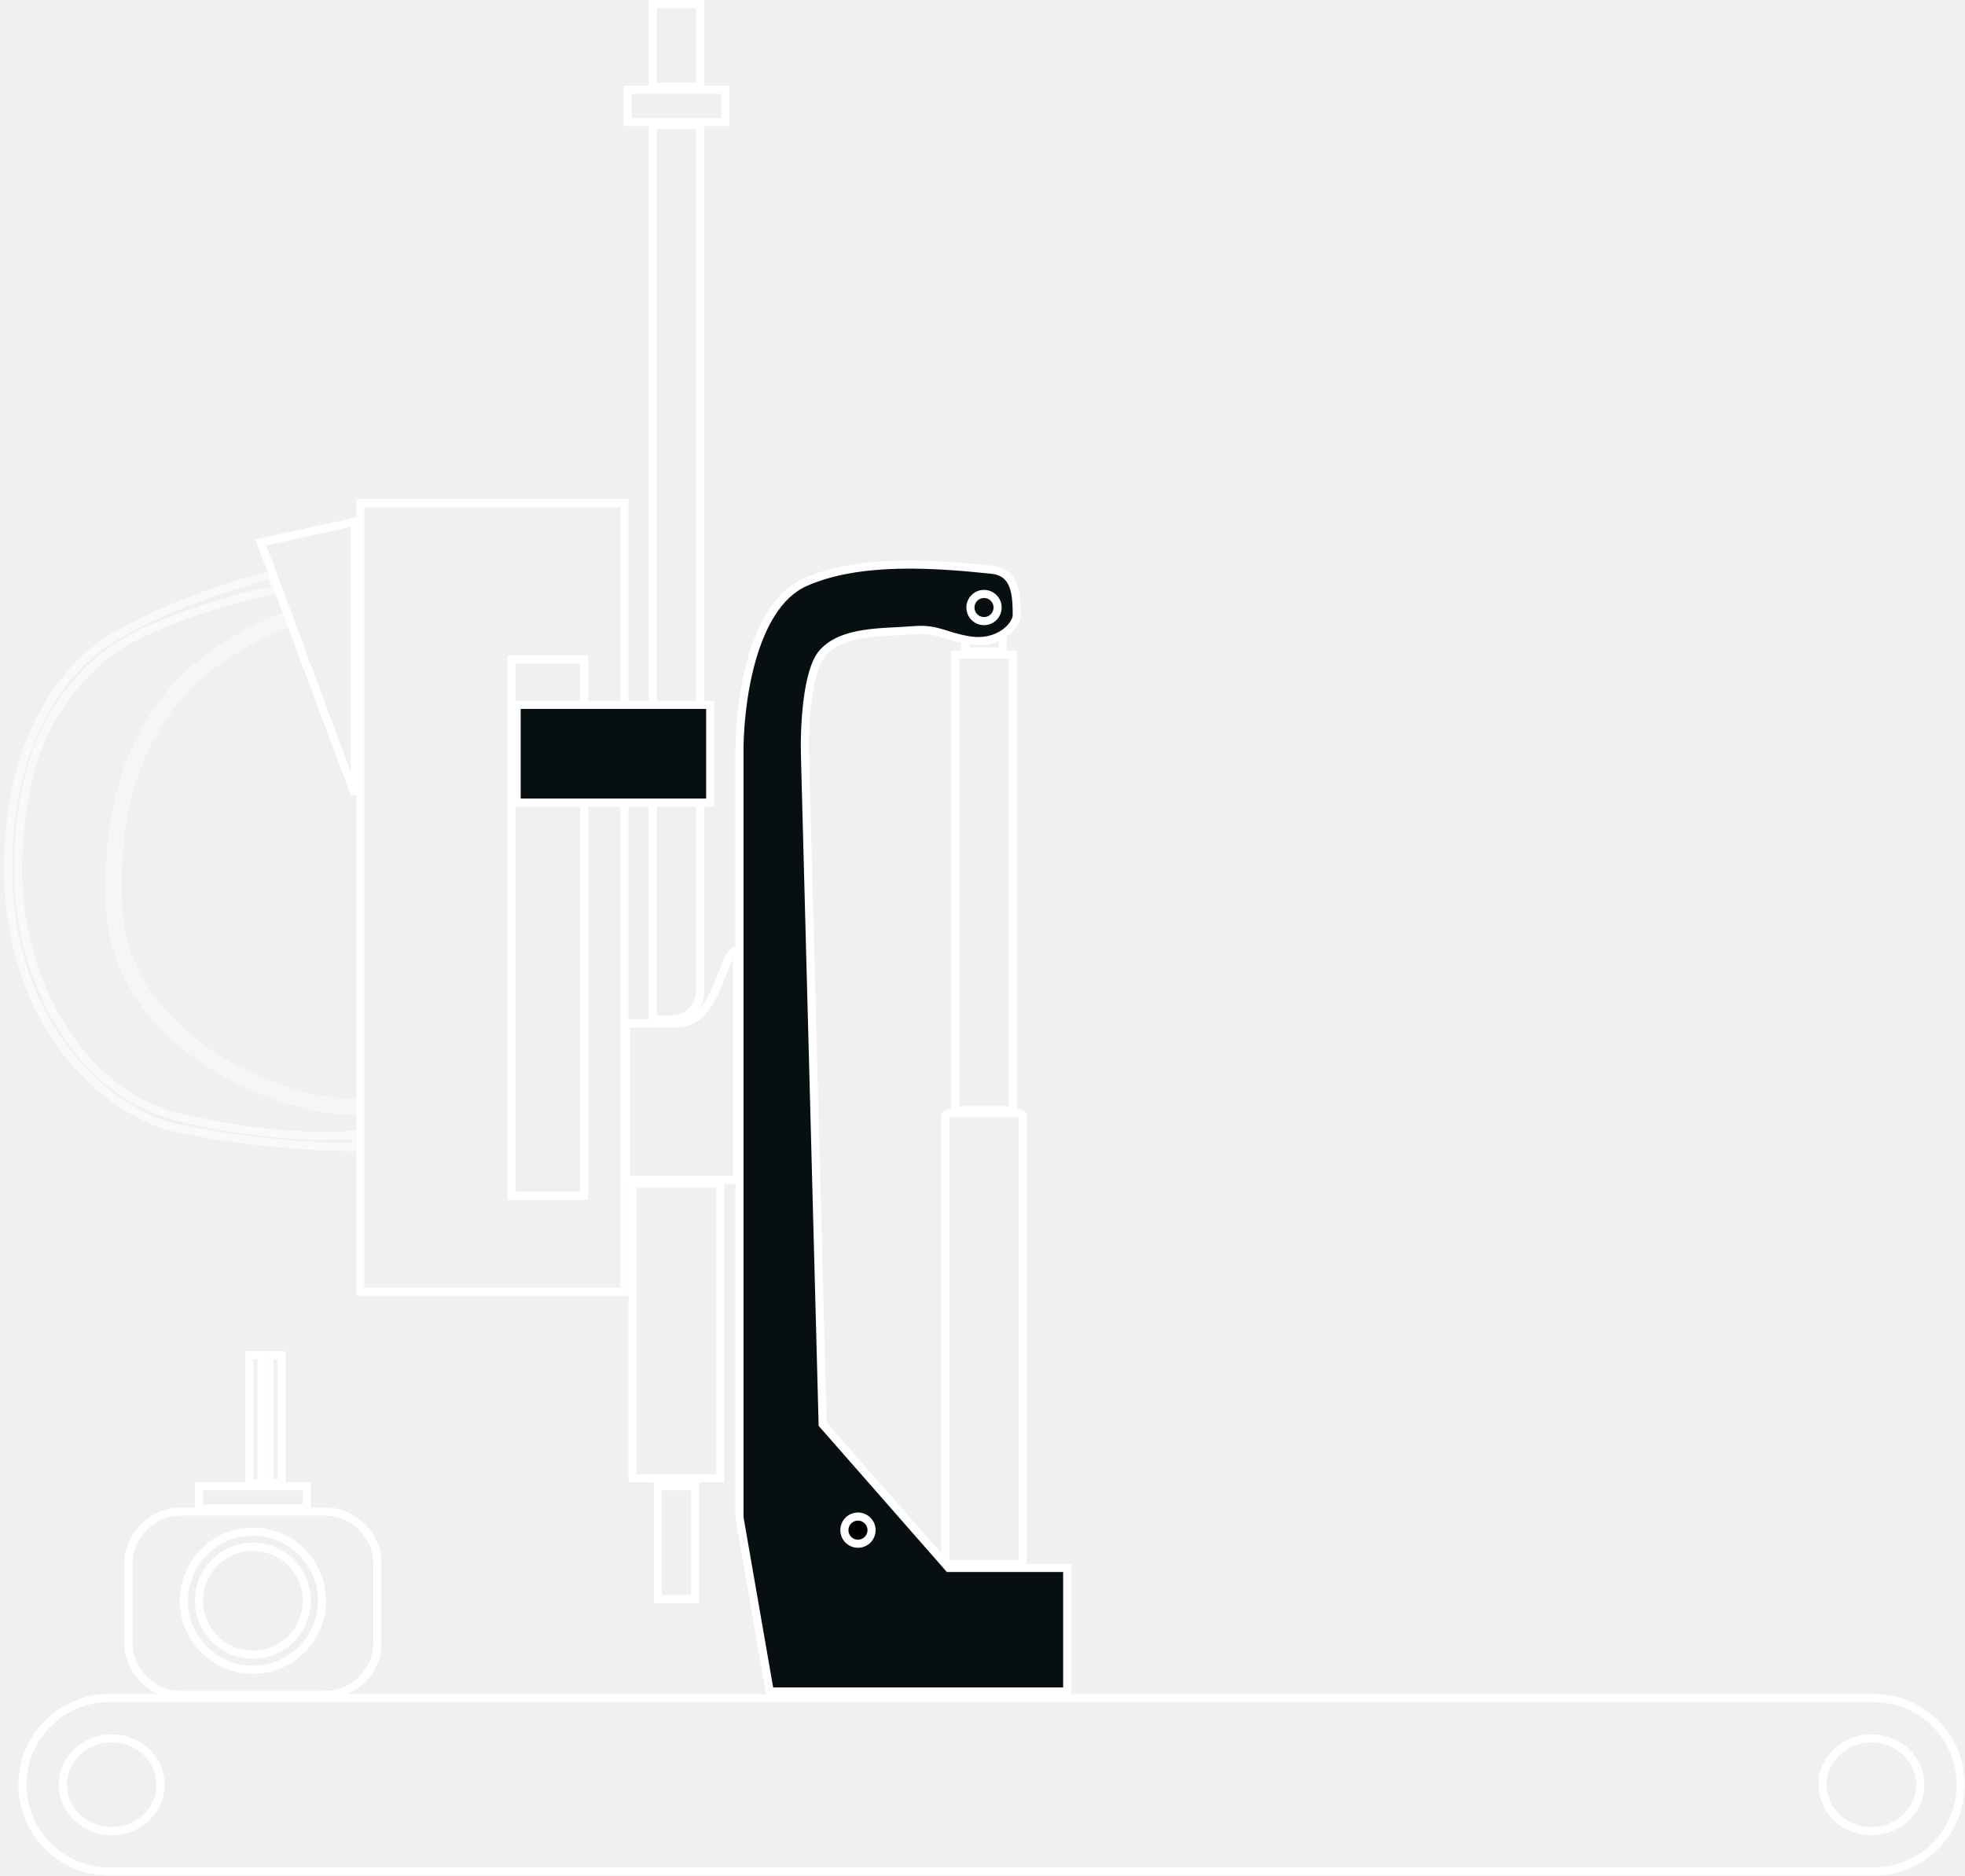
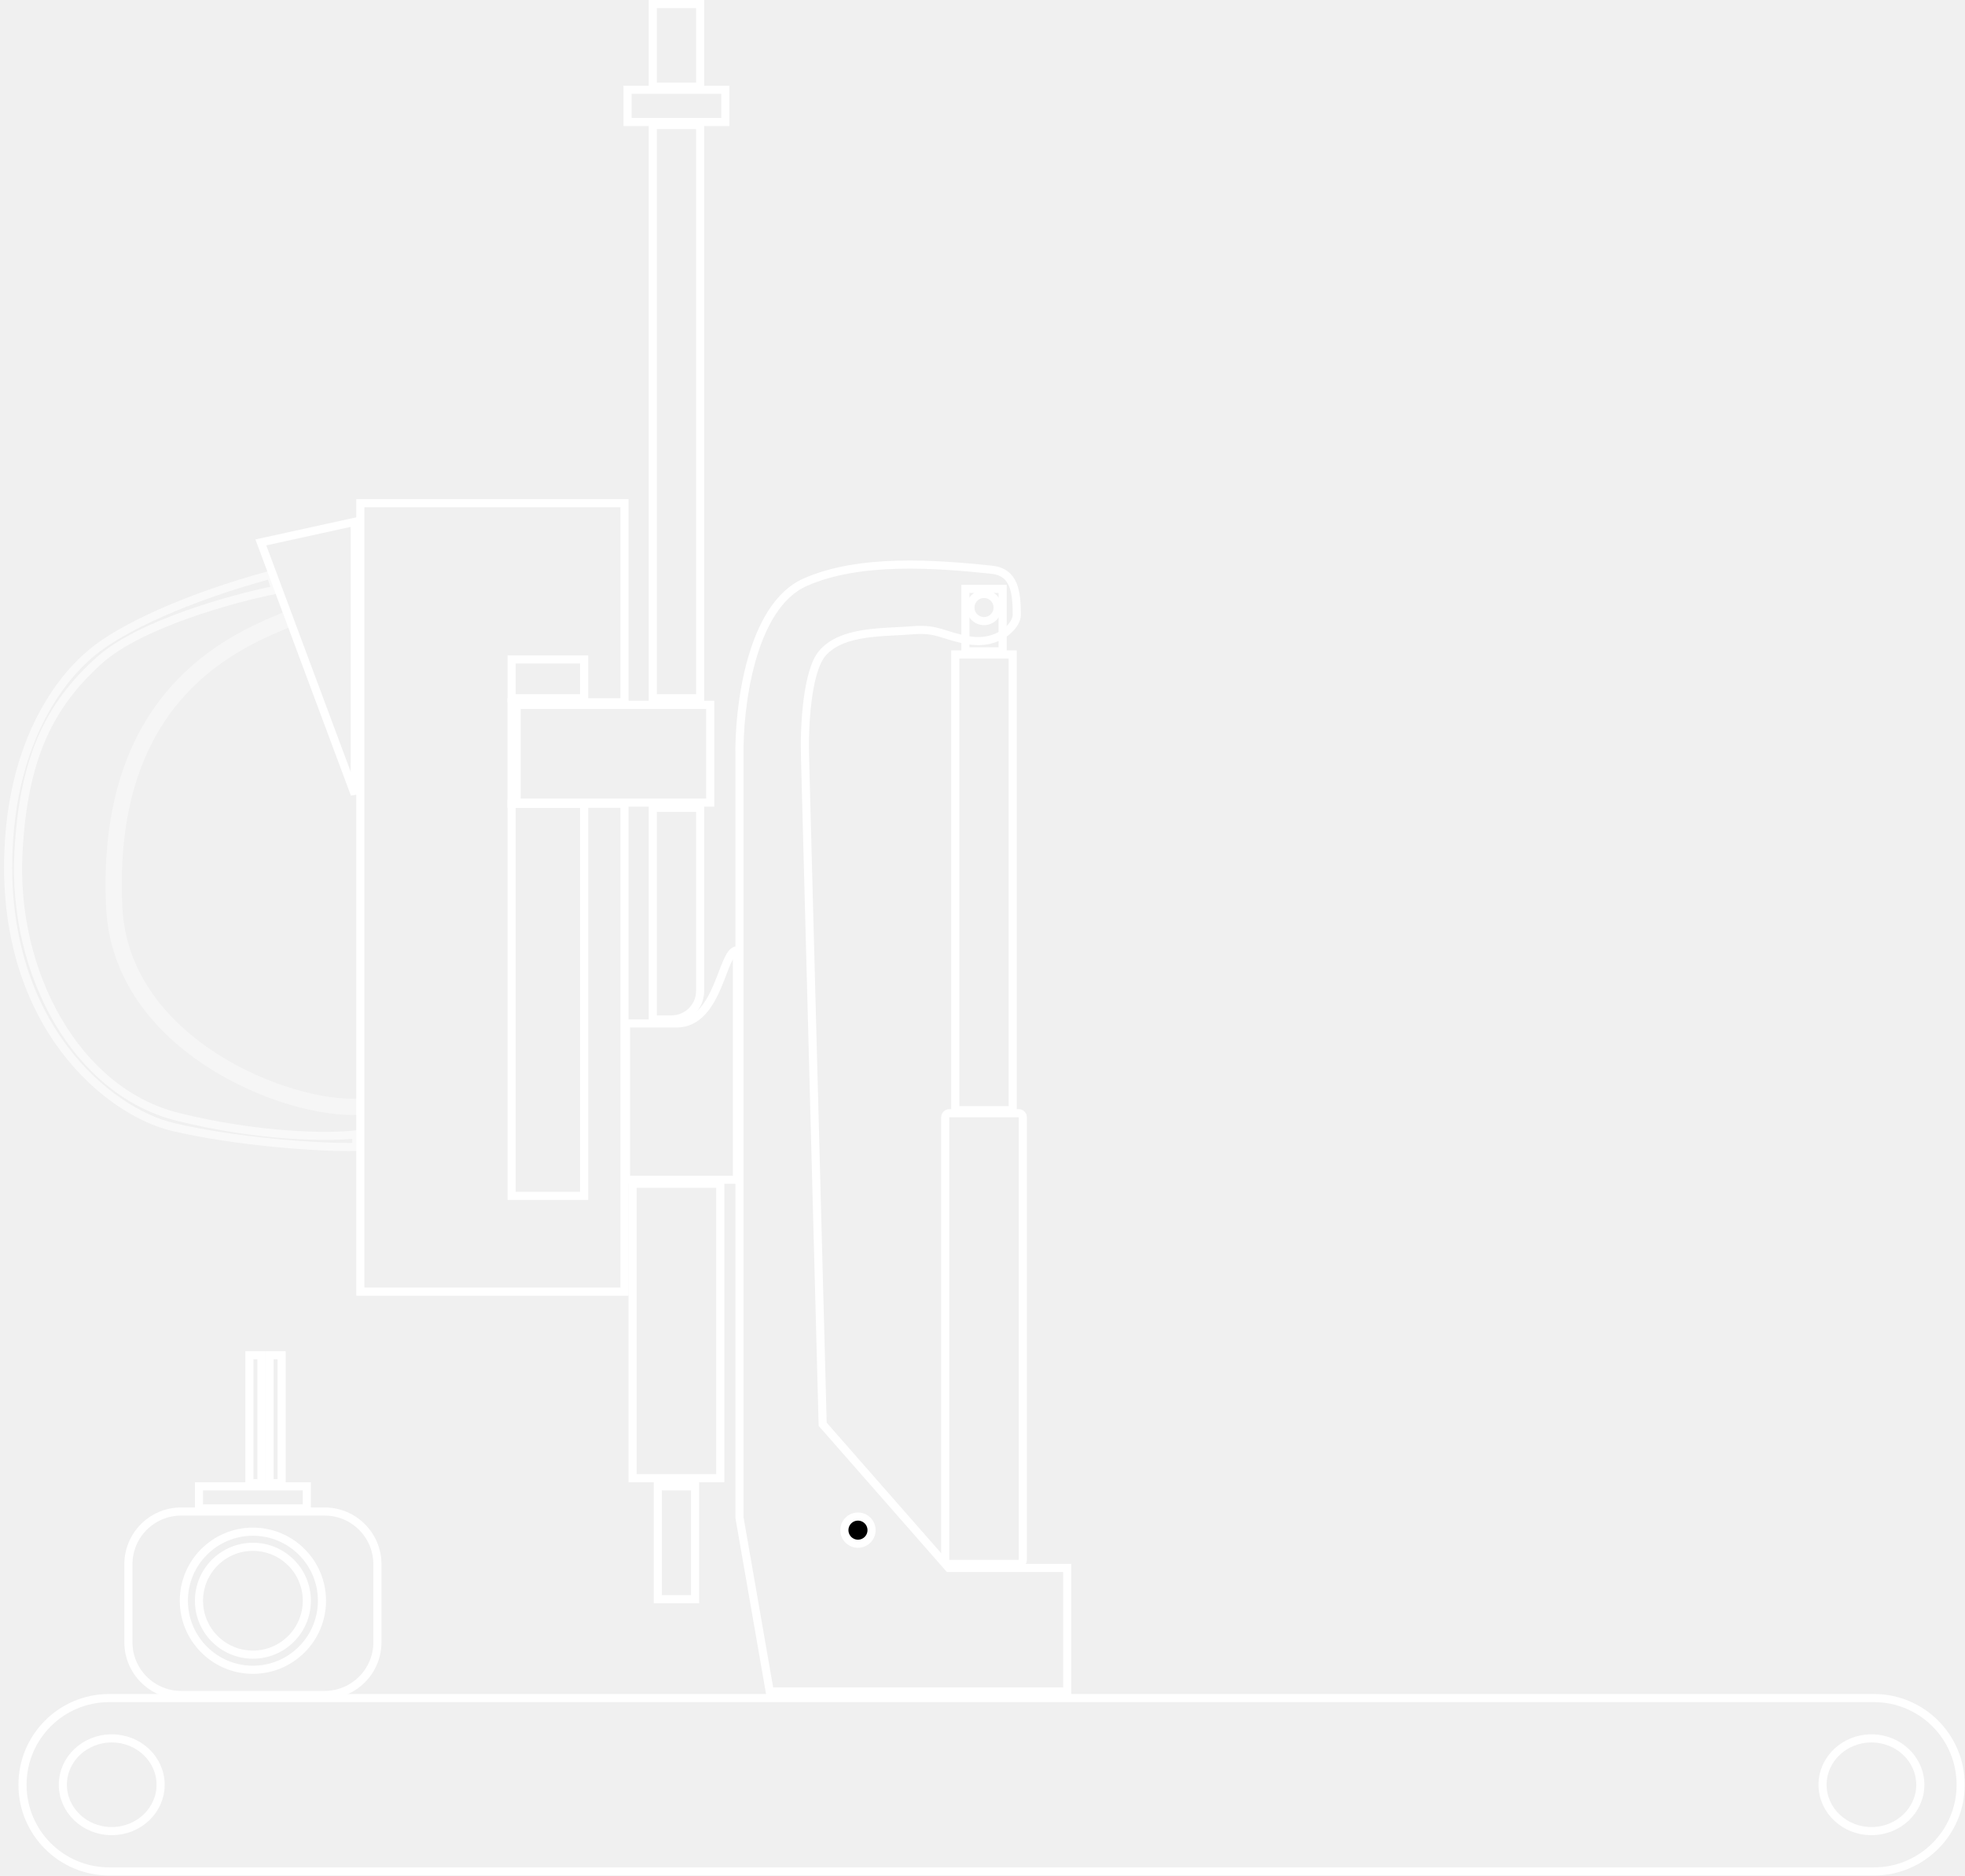
<svg xmlns="http://www.w3.org/2000/svg" width="242" height="231" viewBox="0 0 242 231" fill="none">
  <rect x="2.771" y="209.145" width="238.694" height="21.355" rx="10.677" stroke="white" />
  <path d="M19.78 219.823C19.78 222.953 17.108 225.532 13.759 225.532C10.411 225.532 7.739 222.953 7.739 219.823C7.739 216.692 10.411 214.113 13.759 214.113C17.108 214.113 19.78 216.692 19.78 219.823Z" stroke="white" />
  <circle cx="31.147" cy="197.157" r="8.504" stroke="white" />
  <circle cx="31.147" cy="197.157" r="6.641" stroke="white" />
  <path d="M236.497 219.823C236.497 222.953 233.825 225.532 230.477 225.532C227.129 225.532 224.457 222.953 224.457 219.823C224.457 216.692 227.129 214.113 230.477 214.113C233.825 214.113 236.497 216.692 236.497 219.823Z" stroke="white" />
  <rect x="15.812" y="186.169" width="30.669" height="22.597" rx="6.5" stroke="white" />
  <rect x="24.506" y="183.064" width="13.282" height="2.726" stroke="white" />
  <rect x="33.199" y="166.919" width="1.484" height="15.766" stroke="white" />
  <rect x="30.715" y="166.919" width="1.484" height="15.766" stroke="white" />
  <rect x="116.409" y="137.113" width="9.556" height="55.508" rx="0.5" stroke="white" />
  <rect x="117.65" y="80.605" width="7.073" height="56.129" stroke="white" />
  <rect x="77.908" y="145.806" width="10.798" height="36.258" stroke="white" />
-   <path d="M80.392 15.403H86.223V122.056C86.223 123.989 84.656 125.556 82.723 125.556H80.392V15.403Z" stroke="white" />
+   <path d="M86.223 15.403V86H80.392V15.403H86.223ZM80.392 99.5H86.223V122.056C86.223 123.989 84.656 125.556 82.723 125.556H80.392V99.5Z" stroke="white" />
  <rect x="81.013" y="183.064" width="4.589" height="13.903" stroke="white" />
-   <rect x="44.377" y="61.976" width="32.532" height="97.113" stroke="white" />
-   <rect x="63.005" y="81.226" width="8.935" height="66.064" stroke="white" />
+   <path d="M63.5 99H76.909V159.089H44.377V61.976H76.909V86.5H63.5H63V87V98.5V99H63.5Z" stroke="white" />
+   <path d="M63.5 99H71.941V147.29H63.005V99H63.5ZM63.5 86H63.005V81.226H71.941V86H63.5Z" stroke="white" />
  <rect x="77.287" y="11.056" width="12.04" height="3.968" stroke="white" />
  <rect x="80.392" y="0.5" width="5.831" height="10.177" stroke="white" />
  <rect x="118.892" y="72.532" width="4.589" height="7.694" stroke="white" />
-   <path d="M91.07 186.911L94.796 208.335H131.433V193.121H116.84L101.316 175.423L99.142 93.145C99.039 89.833 99.329 82.651 101.316 80.415C103.8 77.621 108.768 77.931 112.493 77.621C115.474 77.373 116.219 78.345 119.324 78.863C123.05 79.484 125.223 77 125.223 75.758C125.223 72.849 124.913 70.461 122.118 70.169C115.184 69.445 105.849 68.741 99.142 71.722C92.436 74.702 90.966 87.246 91.07 93.145V186.911Z" fill="#070F12" stroke="white" />
+   <path d="M91.07 186.911L94.796 208.335H131.433V193.121H116.84L101.316 175.423L99.142 93.145C99.039 89.833 99.329 82.651 101.316 80.415C103.8 77.621 108.768 77.931 112.493 77.621C115.474 77.373 116.219 78.345 119.324 78.863C123.05 79.484 125.223 77 125.223 75.758C125.223 72.849 124.913 70.461 122.118 70.169C115.184 69.445 105.849 68.741 99.142 71.722C92.436 74.702 90.966 87.246 91.07 93.145V186.911Z" stroke="white" />
  <circle cx="121.187" cy="74.827" r="1.673" stroke="white" />
  <circle cx="105.663" cy="188.464" r="1.673" fill="black" stroke="white" />
  <path d="M77.098 145.306H90.759V117.052C88.896 117.052 88.586 126.056 83.308 126.056H77.098V145.306Z" stroke="white" />
  <path d="M32.126 66.808L43.687 64.271V97.824L32.126 66.808Z" stroke="white" />
  <path d="M12.212 81.347C17.18 76.876 28.668 73.688 33.947 72.653L33.325 70.79C23.079 73.585 14.948 77.311 11.277 80.415C10.217 81.312 1.656 88.177 1.034 104.944C0.24 126.367 13.449 136.923 21.213 138.786C28.724 140.588 39.221 141.374 43.878 141.27V139.718C40.463 140.132 31.772 140.028 21.837 137.544C9.417 134.44 1.471 119.847 2.276 104.944C2.897 93.456 6.002 86.936 12.212 81.347Z" stroke="white" stroke-opacity="0.6" />
  <path d="M35.183 76.379C28.352 79.173 12.828 86.004 14.07 111.774C14.889 128.761 35.39 136.82 44.187 136.302" stroke="white" stroke-opacity="0.4" stroke-width="2" />
-   <rect x="63.626" y="86.815" width="23.839" height="12.04" fill="#070F12" stroke="white" />
+   <rect x="63.626" y="86.815" width="23.839" height="12.04" stroke="white" />
</svg>
